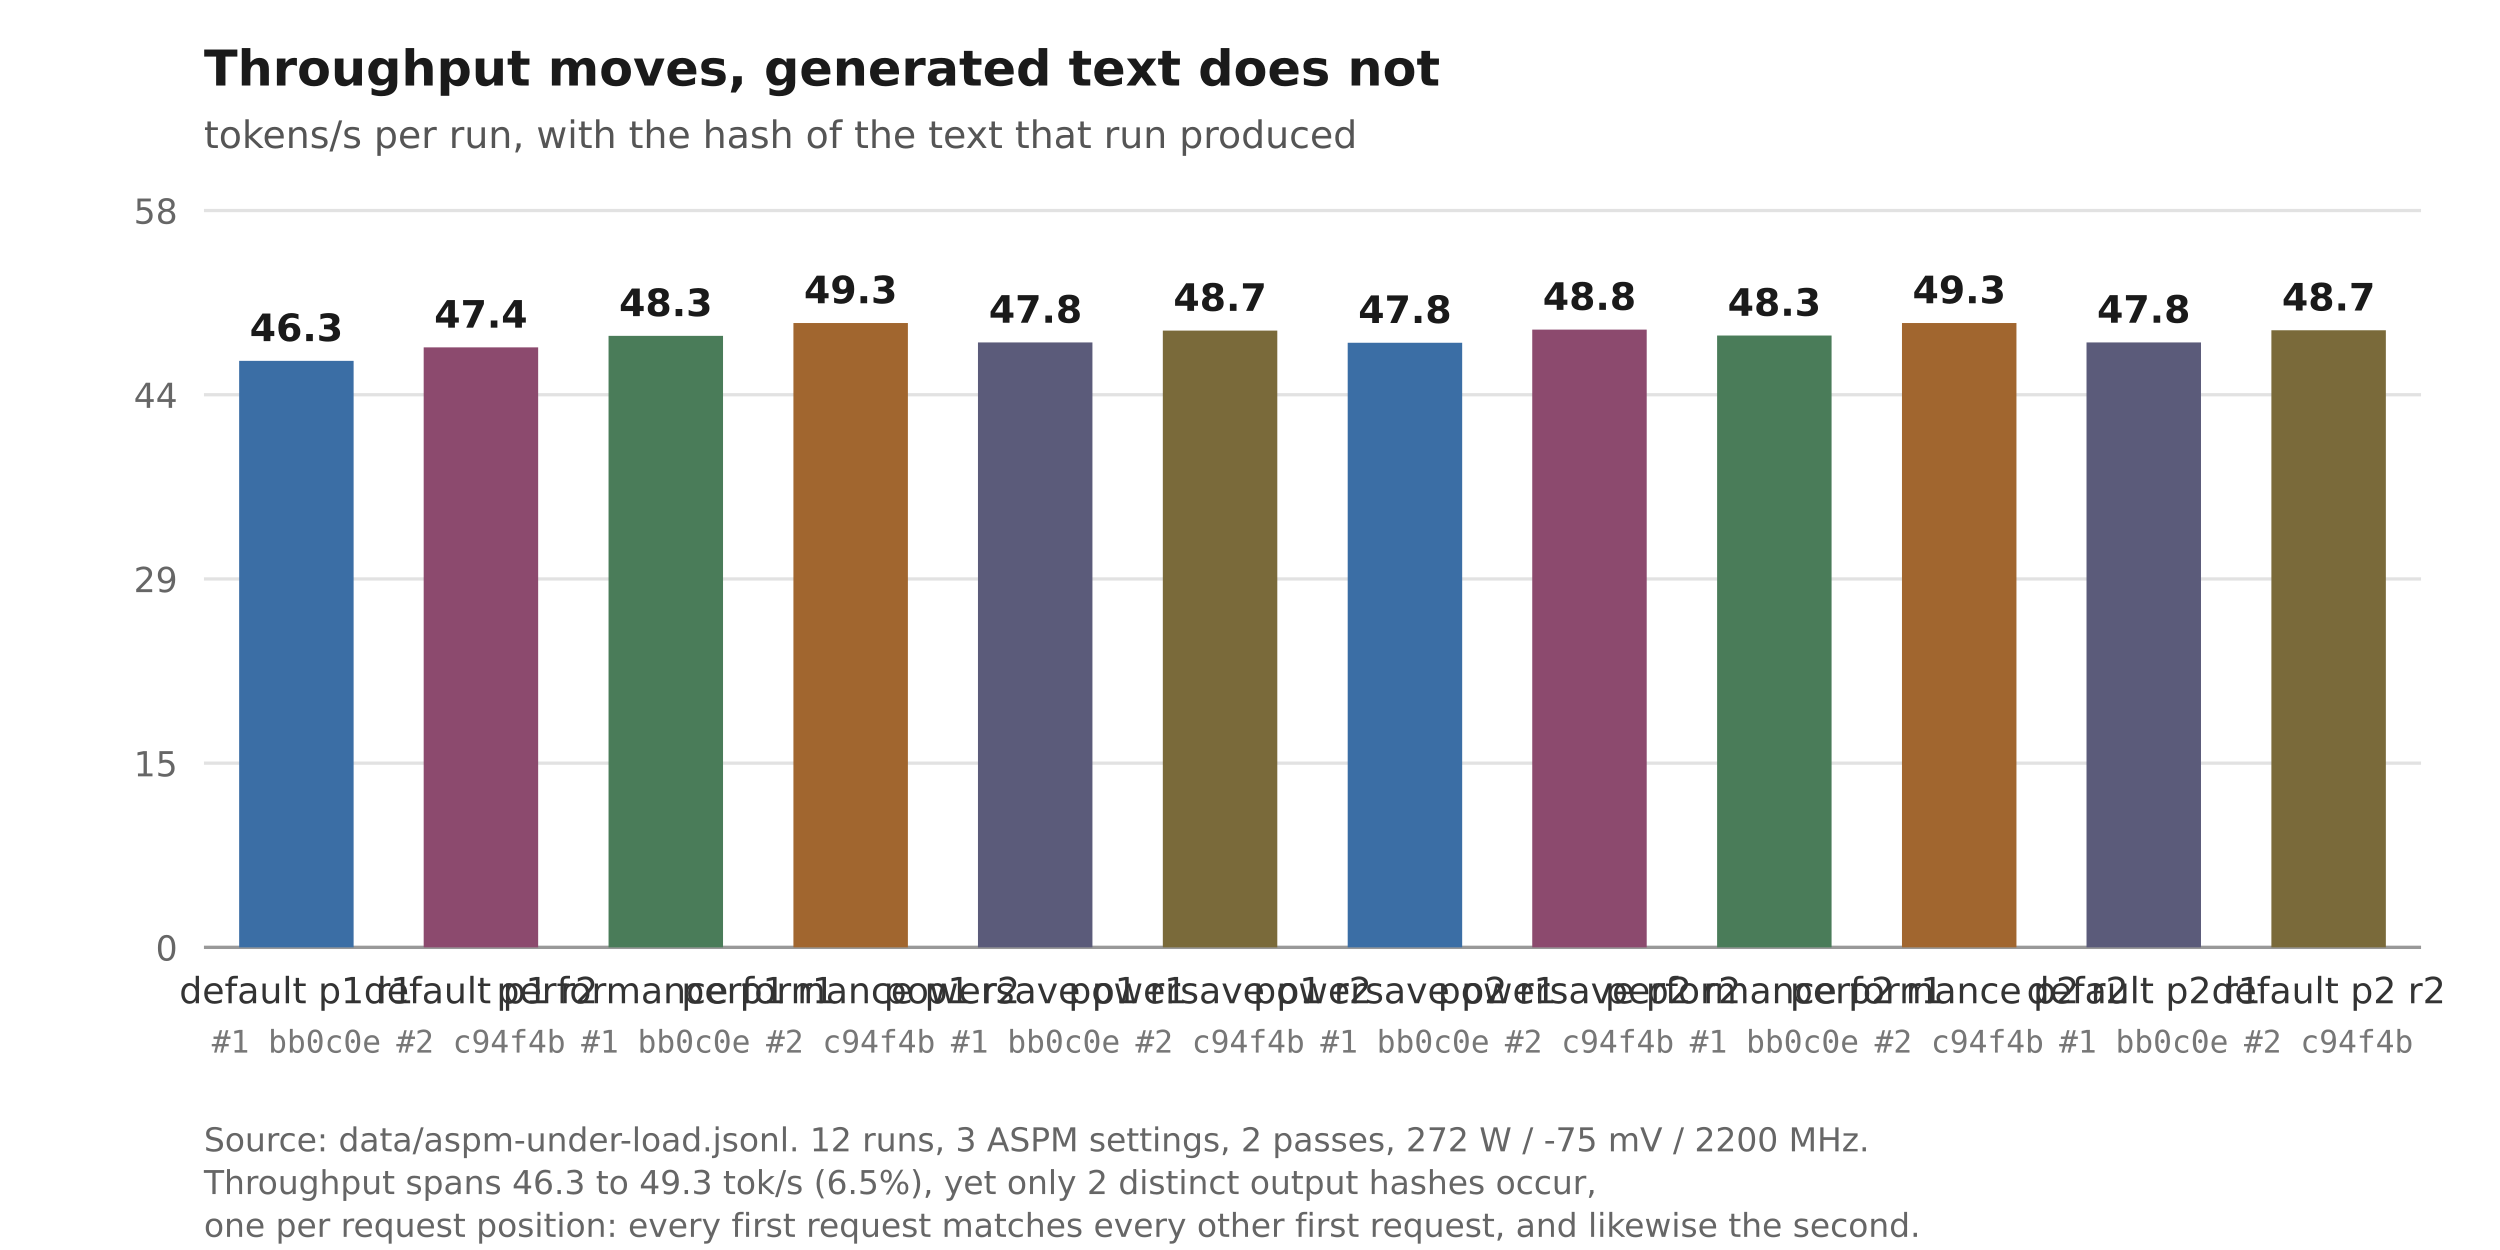
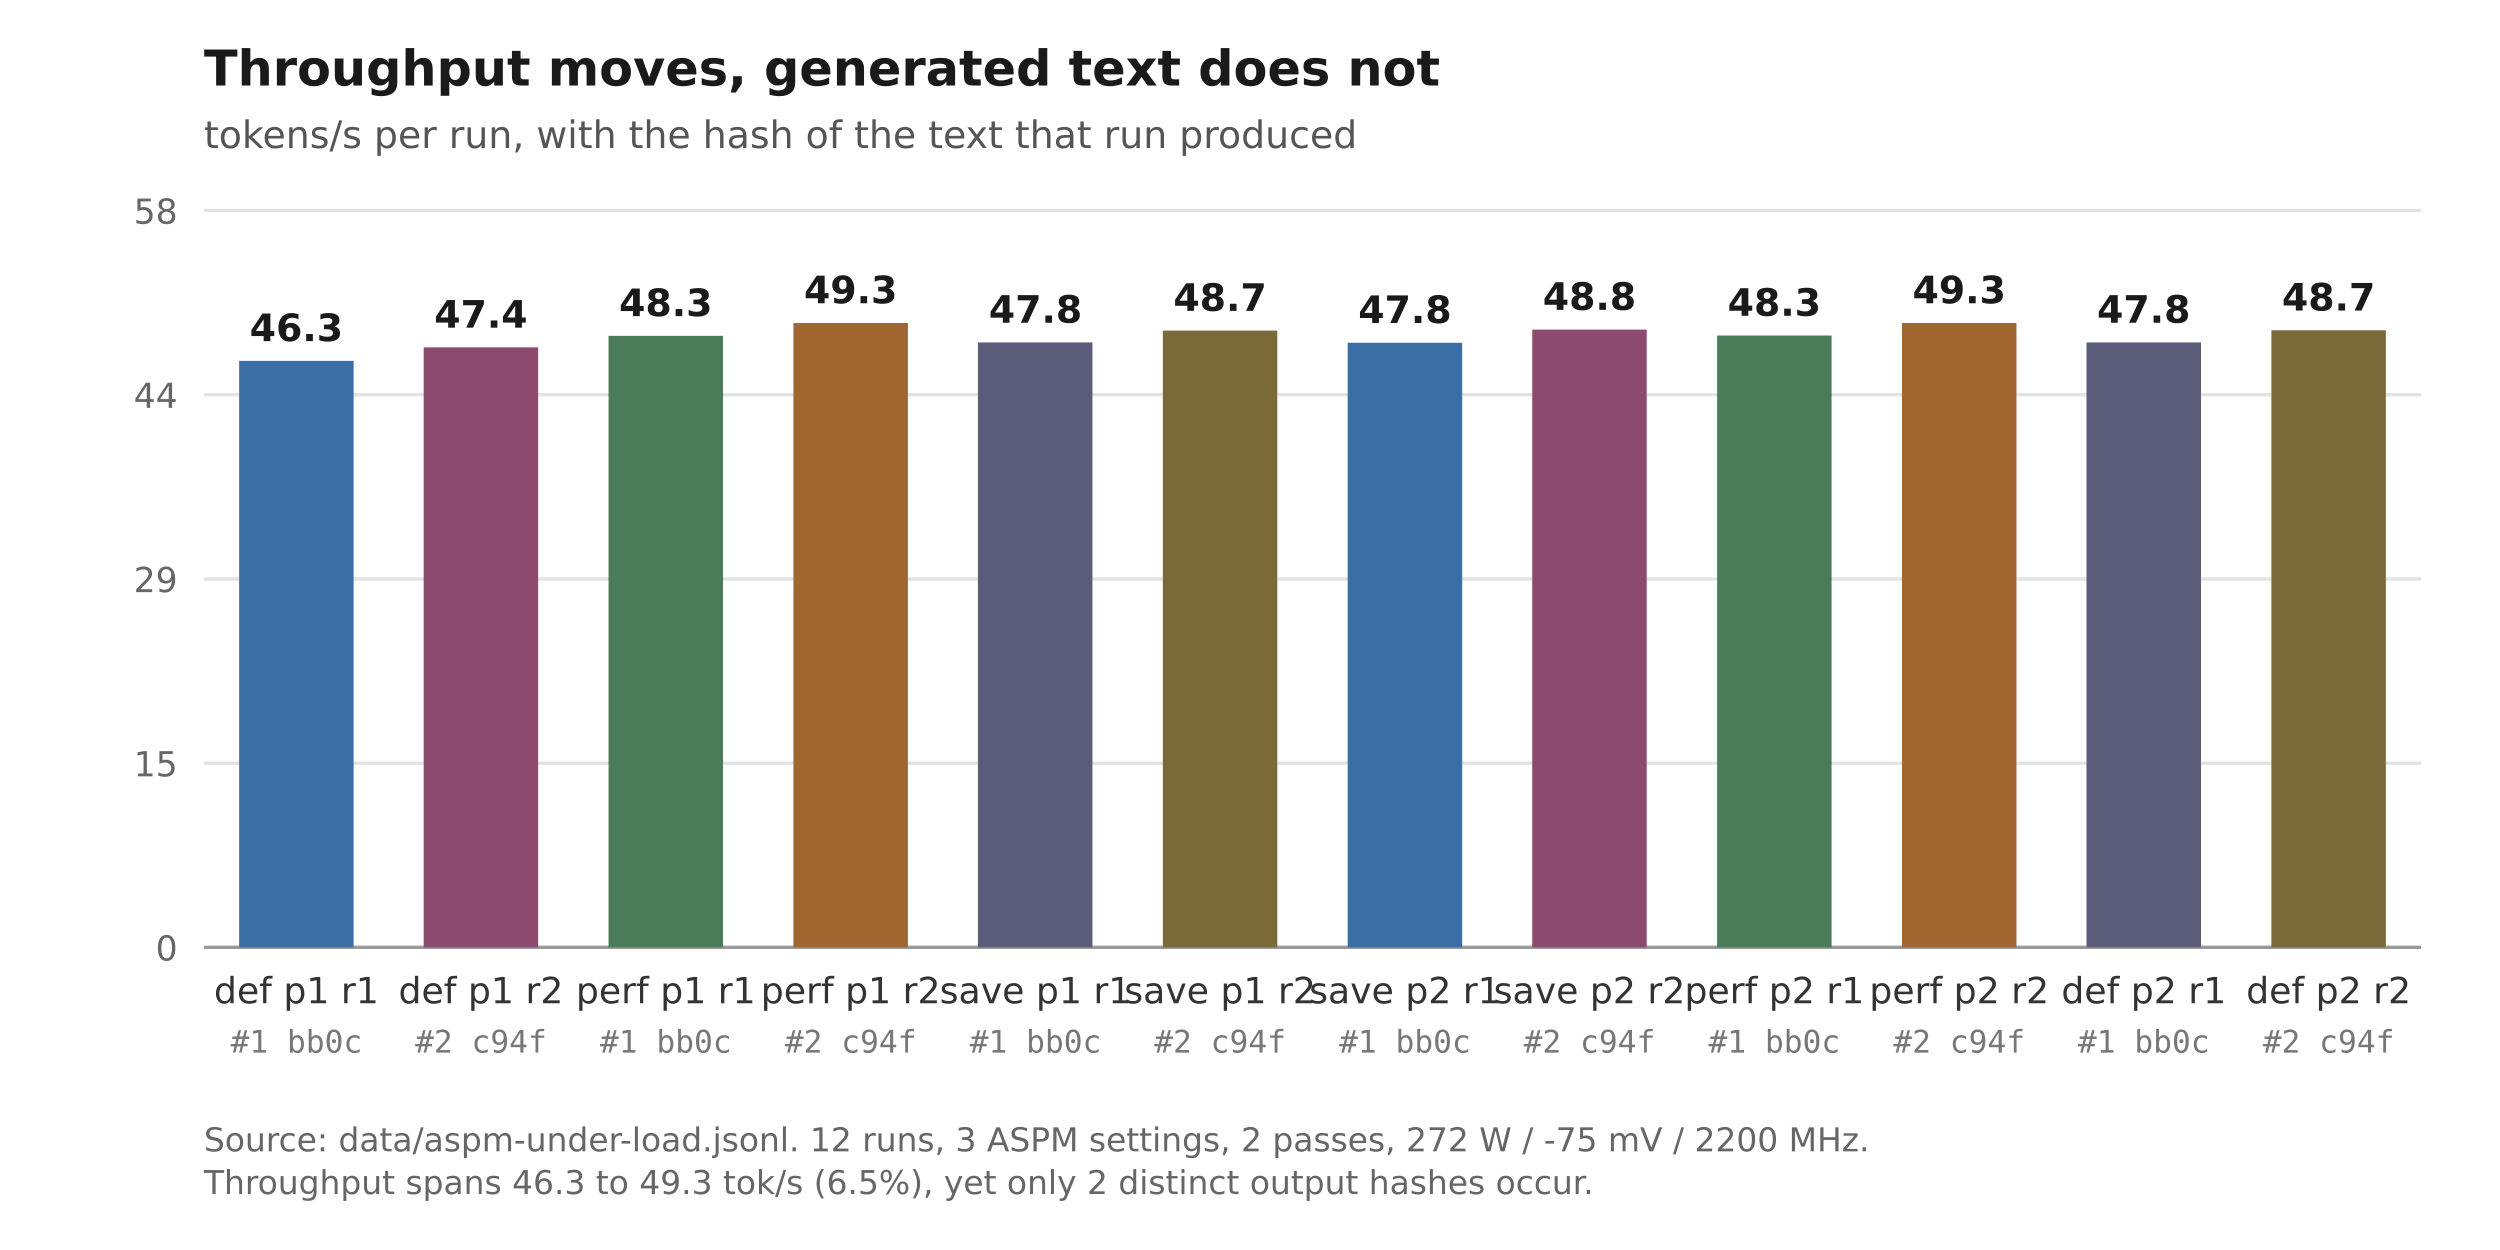
<svg xmlns="http://www.w3.org/2000/svg" viewBox="0 0 760 380" width="760" height="380" role="img" aria-labelledby="t d" font-family="DejaVu Sans, Helvetica, Arial, sans-serif">
  <rect width="760" height="380" fill="#ffffff" />
  <text x="62" y="26" font-size="15" font-weight="600" fill="#1a1a1a">Throughput moves, generated text does not</text>
  <text x="62" y="45" font-size="11.5" fill="#555555">tokens/s per run, with the hash of the text that run produced</text>
  <line x1="62" y1="288.0" x2="736" y2="288.0" stroke="#e2e2e2" stroke-width="1" />
  <text x="54" y="292.0" font-size="10.5" fill="#666666" text-anchor="end">0</text>
  <line x1="62" y1="232.0" x2="736" y2="232.0" stroke="#e2e2e2" stroke-width="1" />
  <text x="54" y="236.0" font-size="10.5" fill="#666666" text-anchor="end">15</text>
  <line x1="62" y1="176.0" x2="736" y2="176.0" stroke="#e2e2e2" stroke-width="1" />
  <text x="54" y="180.0" font-size="10.5" fill="#666666" text-anchor="end">29</text>
  <line x1="62" y1="120.0" x2="736" y2="120.0" stroke="#e2e2e2" stroke-width="1" />
  <text x="54" y="124.0" font-size="10.5" fill="#666666" text-anchor="end">44</text>
  <line x1="62" y1="64.0" x2="736" y2="64.0" stroke="#e2e2e2" stroke-width="1" />
  <text x="54" y="68.0" font-size="10.5" fill="#666666" text-anchor="end">58</text>
  <line x1="62" y1="288" x2="736" y2="288" stroke="#999999" stroke-width="1" />
  <rect x="72.7" y="109.7" width="34.8" height="178.3" fill="#3b6ea5" />
  <text x="90.1" y="103.7" font-size="11.5" font-weight="600" fill="#1a1a1a" text-anchor="middle">46.3</text>
-   <text x="90.1" y="305.0" font-size="11" fill="#333333" text-anchor="middle">default p1 r1</text>
-   <text x="90.1" y="320.0" font-size="9.5" fill="#777777" text-anchor="middle" font-family="DejaVu Sans Mono, monospace">#1 bb0c0e</text>
+   <text x="90.1" y="305.0" font-size="11" fill="#333333" text-anchor="middle">def p1 r1</text>
+   <text x="90.1" y="320.0" font-size="9.5" fill="#777777" text-anchor="middle" font-family="DejaVu Sans Mono, monospace">#1 bb0c</text>
  <rect x="128.8" y="105.6" width="34.8" height="182.4" fill="#8c4a6e" />
  <text x="146.2" y="99.6" font-size="11.5" font-weight="600" fill="#1a1a1a" text-anchor="middle">47.4</text>
-   <text x="146.2" y="305.0" font-size="11" fill="#333333" text-anchor="middle">default p1 r2</text>
-   <text x="146.2" y="320.0" font-size="9.5" fill="#777777" text-anchor="middle" font-family="DejaVu Sans Mono, monospace">#2 c94f4b</text>
+   <text x="146.2" y="305.0" font-size="11" fill="#333333" text-anchor="middle">def p1 r2</text>
+   <text x="146.2" y="320.0" font-size="9.5" fill="#777777" text-anchor="middle" font-family="DejaVu Sans Mono, monospace">#2 c94f</text>
  <rect x="185.0" y="102.1" width="34.8" height="185.9" fill="#4a7c59" />
  <text x="202.4" y="96.1" font-size="11.5" font-weight="600" fill="#1a1a1a" text-anchor="middle">48.3</text>
-   <text x="202.4" y="305.0" font-size="11" fill="#333333" text-anchor="middle">performance p1 r1</text>
-   <text x="202.4" y="320.0" font-size="9.5" fill="#777777" text-anchor="middle" font-family="DejaVu Sans Mono, monospace">#1 bb0c0e</text>
+   <text x="202.4" y="305.0" font-size="11" fill="#333333" text-anchor="middle">perf p1 r1</text>
+   <text x="202.4" y="320.0" font-size="9.5" fill="#777777" text-anchor="middle" font-family="DejaVu Sans Mono, monospace">#1 bb0c</text>
  <rect x="241.2" y="98.2" width="34.8" height="189.8" fill="#a1662f" />
  <text x="258.6" y="92.2" font-size="11.5" font-weight="600" fill="#1a1a1a" text-anchor="middle">49.3</text>
-   <text x="258.6" y="305.0" font-size="11" fill="#333333" text-anchor="middle">performance p1 r2</text>
-   <text x="258.6" y="320.0" font-size="9.5" fill="#777777" text-anchor="middle" font-family="DejaVu Sans Mono, monospace">#2 c94f4b</text>
+   <text x="258.6" y="305.0" font-size="11" fill="#333333" text-anchor="middle">perf p1 r2</text>
+   <text x="258.6" y="320.0" font-size="9.5" fill="#777777" text-anchor="middle" font-family="DejaVu Sans Mono, monospace">#2 c94f</text>
  <rect x="297.3" y="104.1" width="34.8" height="183.9" fill="#5b5b7a" />
  <text x="314.8" y="98.1" font-size="11.5" font-weight="600" fill="#1a1a1a" text-anchor="middle">47.8</text>
-   <text x="314.8" y="305.0" font-size="11" fill="#333333" text-anchor="middle">powersave p1 r1</text>
-   <text x="314.8" y="320.0" font-size="9.5" fill="#777777" text-anchor="middle" font-family="DejaVu Sans Mono, monospace">#1 bb0c0e</text>
+   <text x="314.8" y="305.0" font-size="11" fill="#333333" text-anchor="middle">save p1 r1</text>
+   <text x="314.8" y="320.0" font-size="9.5" fill="#777777" text-anchor="middle" font-family="DejaVu Sans Mono, monospace">#1 bb0c</text>
  <rect x="353.5" y="100.5" width="34.8" height="187.5" fill="#7a6a3a" />
  <text x="370.9" y="94.5" font-size="11.5" font-weight="600" fill="#1a1a1a" text-anchor="middle">48.7</text>
-   <text x="370.9" y="305.0" font-size="11" fill="#333333" text-anchor="middle">powersave p1 r2</text>
-   <text x="370.9" y="320.0" font-size="9.5" fill="#777777" text-anchor="middle" font-family="DejaVu Sans Mono, monospace">#2 c94f4b</text>
+   <text x="370.9" y="305.0" font-size="11" fill="#333333" text-anchor="middle">save p1 r2</text>
+   <text x="370.9" y="320.0" font-size="9.5" fill="#777777" text-anchor="middle" font-family="DejaVu Sans Mono, monospace">#2 c94f</text>
  <rect x="409.7" y="104.2" width="34.8" height="183.8" fill="#3b6ea5" />
  <text x="427.1" y="98.2" font-size="11.5" font-weight="600" fill="#1a1a1a" text-anchor="middle">47.8</text>
-   <text x="427.1" y="305.0" font-size="11" fill="#333333" text-anchor="middle">powersave p2 r1</text>
-   <text x="427.1" y="320.0" font-size="9.5" fill="#777777" text-anchor="middle" font-family="DejaVu Sans Mono, monospace">#1 bb0c0e</text>
+   <text x="427.1" y="305.0" font-size="11" fill="#333333" text-anchor="middle">save p2 r1</text>
+   <text x="427.1" y="320.0" font-size="9.5" fill="#777777" text-anchor="middle" font-family="DejaVu Sans Mono, monospace">#1 bb0c</text>
  <rect x="465.8" y="100.2" width="34.8" height="187.8" fill="#8c4a6e" />
  <text x="483.2" y="94.2" font-size="11.5" font-weight="600" fill="#1a1a1a" text-anchor="middle">48.8</text>
-   <text x="483.2" y="305.0" font-size="11" fill="#333333" text-anchor="middle">powersave p2 r2</text>
-   <text x="483.2" y="320.0" font-size="9.5" fill="#777777" text-anchor="middle" font-family="DejaVu Sans Mono, monospace">#2 c94f4b</text>
+   <text x="483.2" y="305.0" font-size="11" fill="#333333" text-anchor="middle">save p2 r2</text>
+   <text x="483.2" y="320.0" font-size="9.5" fill="#777777" text-anchor="middle" font-family="DejaVu Sans Mono, monospace">#2 c94f</text>
  <rect x="522.0" y="102.0" width="34.8" height="186.0" fill="#4a7c59" />
  <text x="539.4" y="96.0" font-size="11.5" font-weight="600" fill="#1a1a1a" text-anchor="middle">48.3</text>
-   <text x="539.4" y="305.0" font-size="11" fill="#333333" text-anchor="middle">performance p2 r1</text>
-   <text x="539.4" y="320.0" font-size="9.5" fill="#777777" text-anchor="middle" font-family="DejaVu Sans Mono, monospace">#1 bb0c0e</text>
+   <text x="539.4" y="305.0" font-size="11" fill="#333333" text-anchor="middle">perf p2 r1</text>
+   <text x="539.4" y="320.0" font-size="9.5" fill="#777777" text-anchor="middle" font-family="DejaVu Sans Mono, monospace">#1 bb0c</text>
  <rect x="578.2" y="98.2" width="34.8" height="189.8" fill="#a1662f" />
  <text x="595.6" y="92.2" font-size="11.5" font-weight="600" fill="#1a1a1a" text-anchor="middle">49.3</text>
-   <text x="595.6" y="305.0" font-size="11" fill="#333333" text-anchor="middle">performance p2 r2</text>
-   <text x="595.6" y="320.0" font-size="9.5" fill="#777777" text-anchor="middle" font-family="DejaVu Sans Mono, monospace">#2 c94f4b</text>
+   <text x="595.6" y="305.0" font-size="11" fill="#333333" text-anchor="middle">perf p2 r2</text>
+   <text x="595.6" y="320.0" font-size="9.5" fill="#777777" text-anchor="middle" font-family="DejaVu Sans Mono, monospace">#2 c94f</text>
  <rect x="634.3" y="104.1" width="34.8" height="183.9" fill="#5b5b7a" />
  <text x="651.7" y="98.1" font-size="11.5" font-weight="600" fill="#1a1a1a" text-anchor="middle">47.8</text>
-   <text x="651.7" y="305.0" font-size="11" fill="#333333" text-anchor="middle">default p2 r1</text>
-   <text x="651.7" y="320.0" font-size="9.5" fill="#777777" text-anchor="middle" font-family="DejaVu Sans Mono, monospace">#1 bb0c0e</text>
+   <text x="651.7" y="305.0" font-size="11" fill="#333333" text-anchor="middle">def p2 r1</text>
+   <text x="651.7" y="320.0" font-size="9.5" fill="#777777" text-anchor="middle" font-family="DejaVu Sans Mono, monospace">#1 bb0c</text>
  <rect x="690.5" y="100.4" width="34.8" height="187.6" fill="#7a6a3a" />
  <text x="707.9" y="94.4" font-size="11.5" font-weight="600" fill="#1a1a1a" text-anchor="middle">48.7</text>
-   <text x="707.9" y="305.0" font-size="11" fill="#333333" text-anchor="middle">default p2 r2</text>
-   <text x="707.9" y="320.0" font-size="9.5" fill="#777777" text-anchor="middle" font-family="DejaVu Sans Mono, monospace">#2 c94f4b</text>
+   <text x="707.9" y="305.0" font-size="11" fill="#333333" text-anchor="middle">def p2 r2</text>
+   <text x="707.9" y="320.0" font-size="9.5" fill="#777777" text-anchor="middle" font-family="DejaVu Sans Mono, monospace">#2 c94f</text>
  <text x="62" y="350" font-size="10" fill="#666666">Source: data/aspm-under-load.jsonl. 12 runs, 3 ASPM settings, 2 passes, 272 W / -75 mV / 2200 MHz.</text>
-   <text x="62" y="363" font-size="10" fill="#666666">Throughput spans 46.3 to 49.3 tok/s (6.5%), yet only 2 distinct output hashes occur,</text>
-   <text x="62" y="376" font-size="10" fill="#666666">one per request position: every first request matches every other first request, and likewise the second.</text>
+   <text x="62" y="363" font-size="10" fill="#666666">Throughput spans 46.3 to 49.3 tok/s (6.5%), yet only 2 distinct output hashes occur.</text>
</svg>
